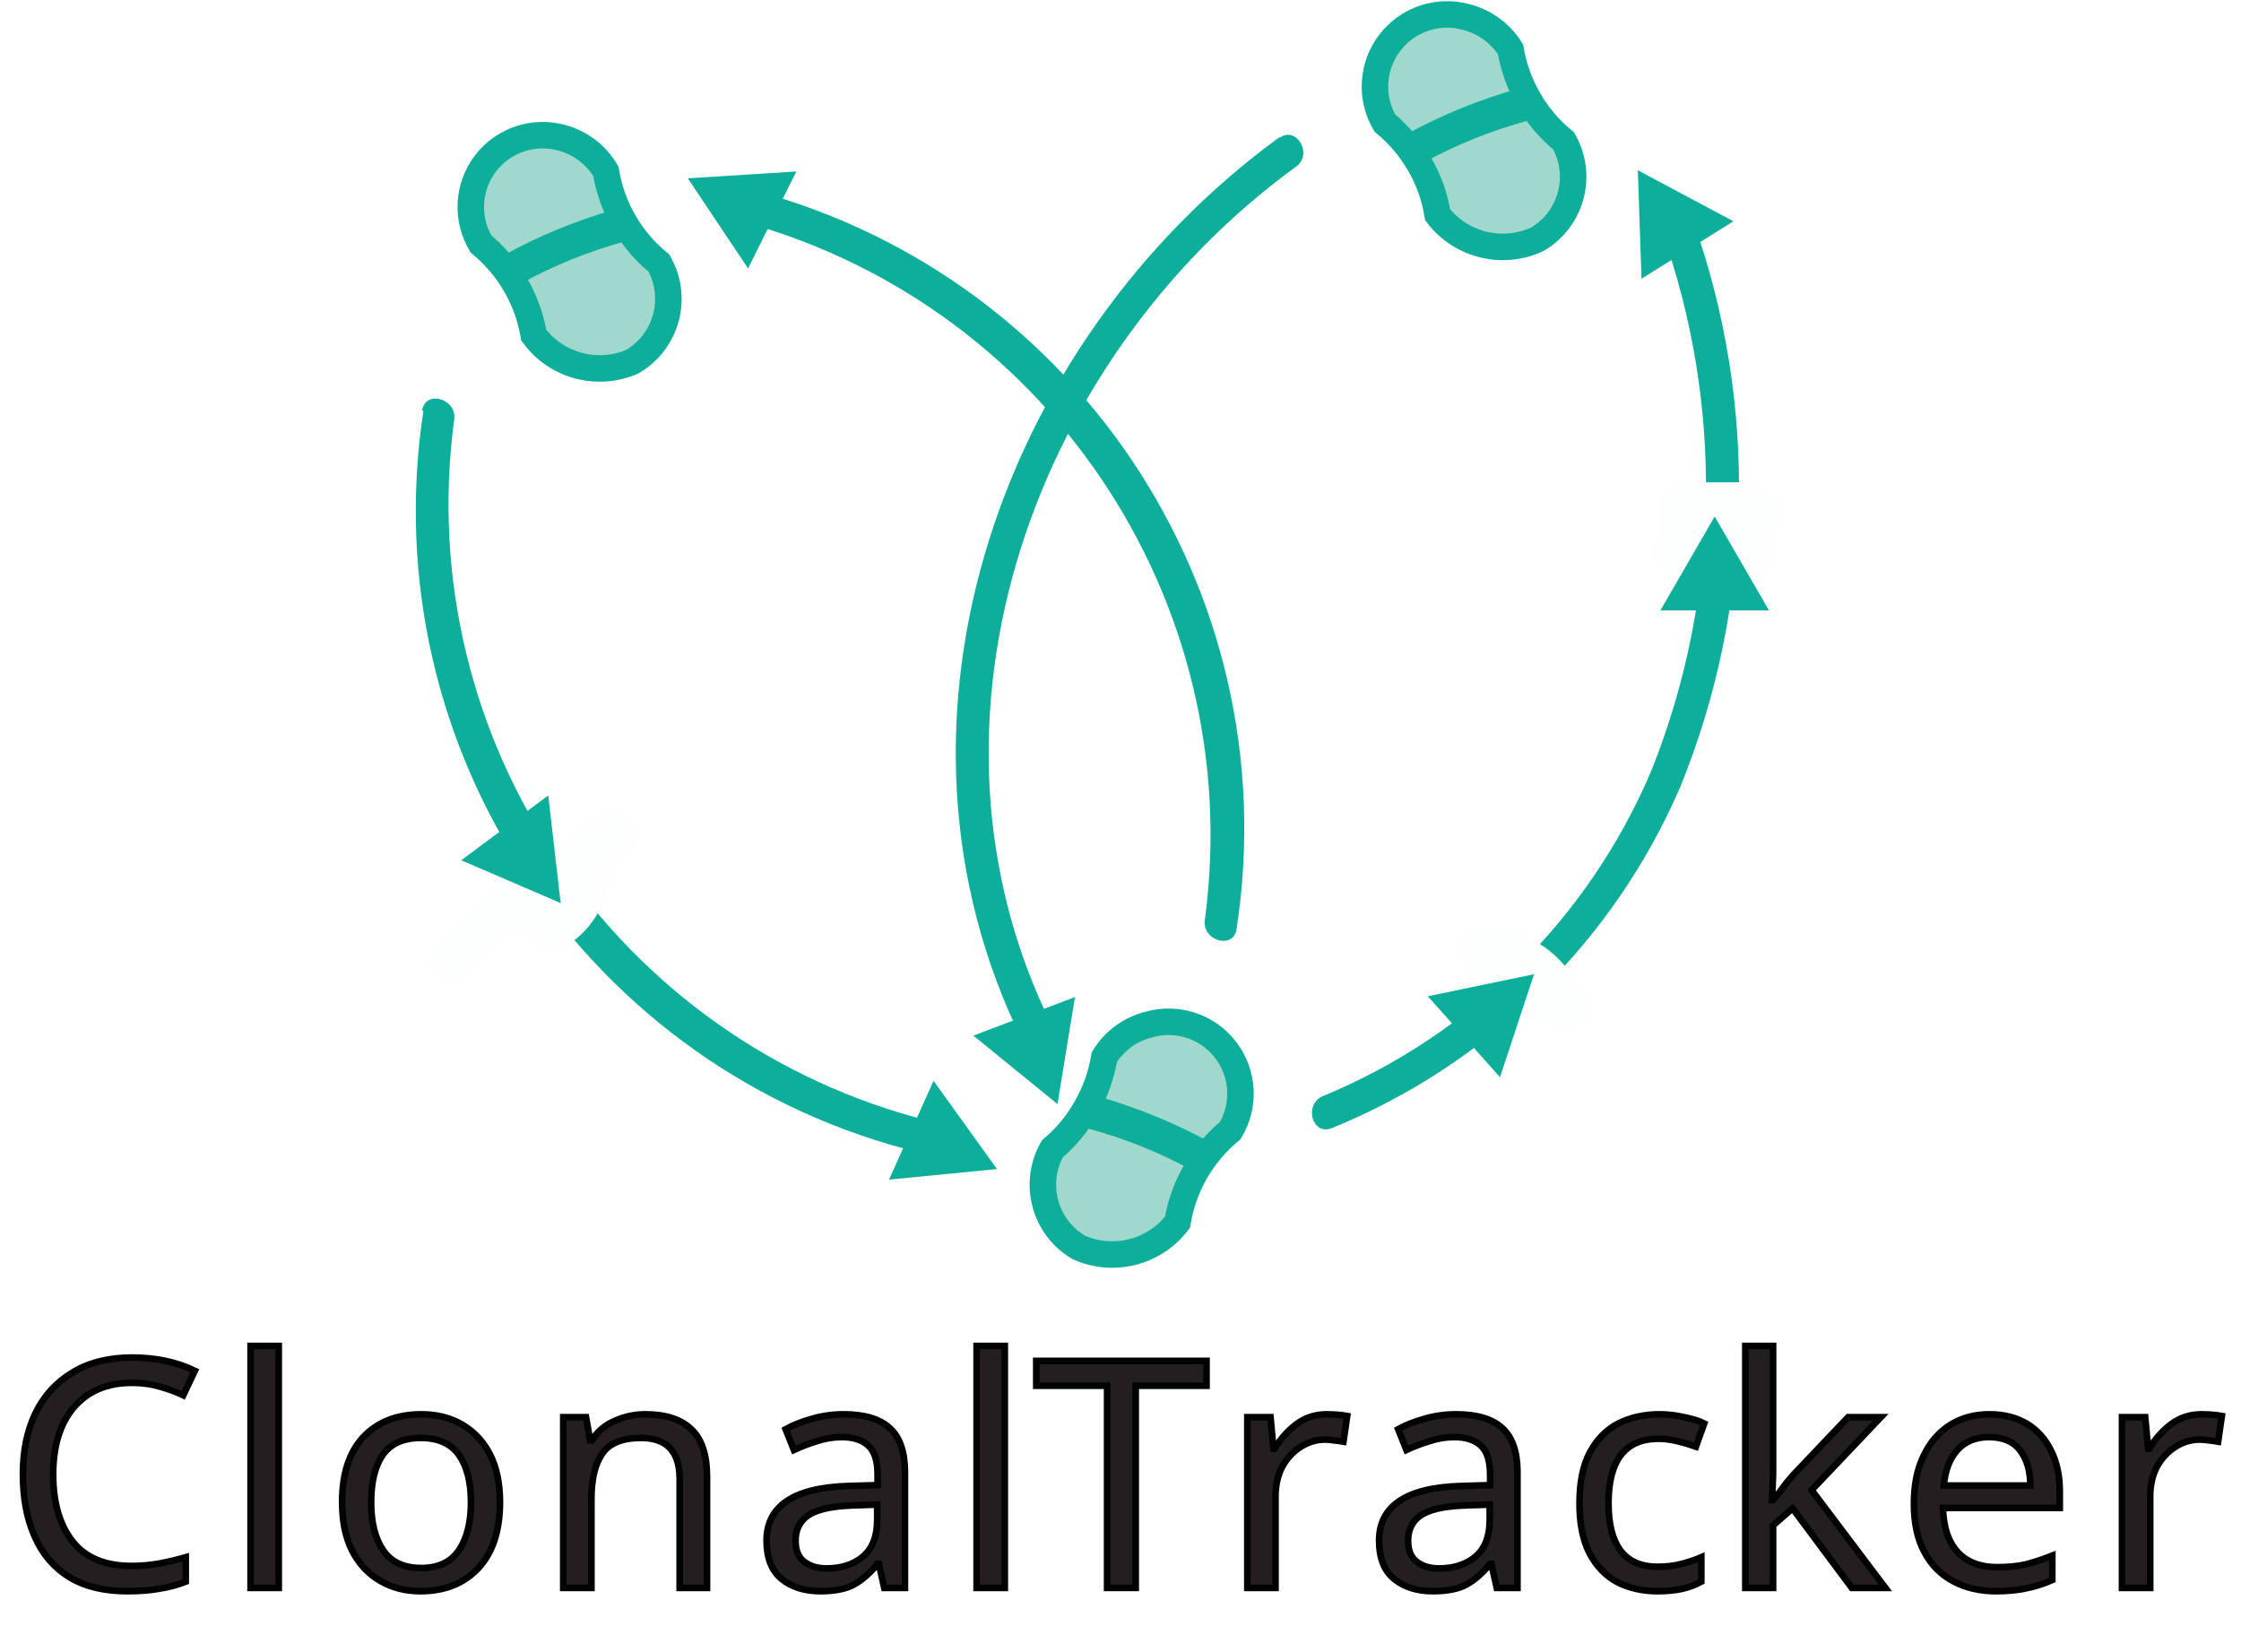
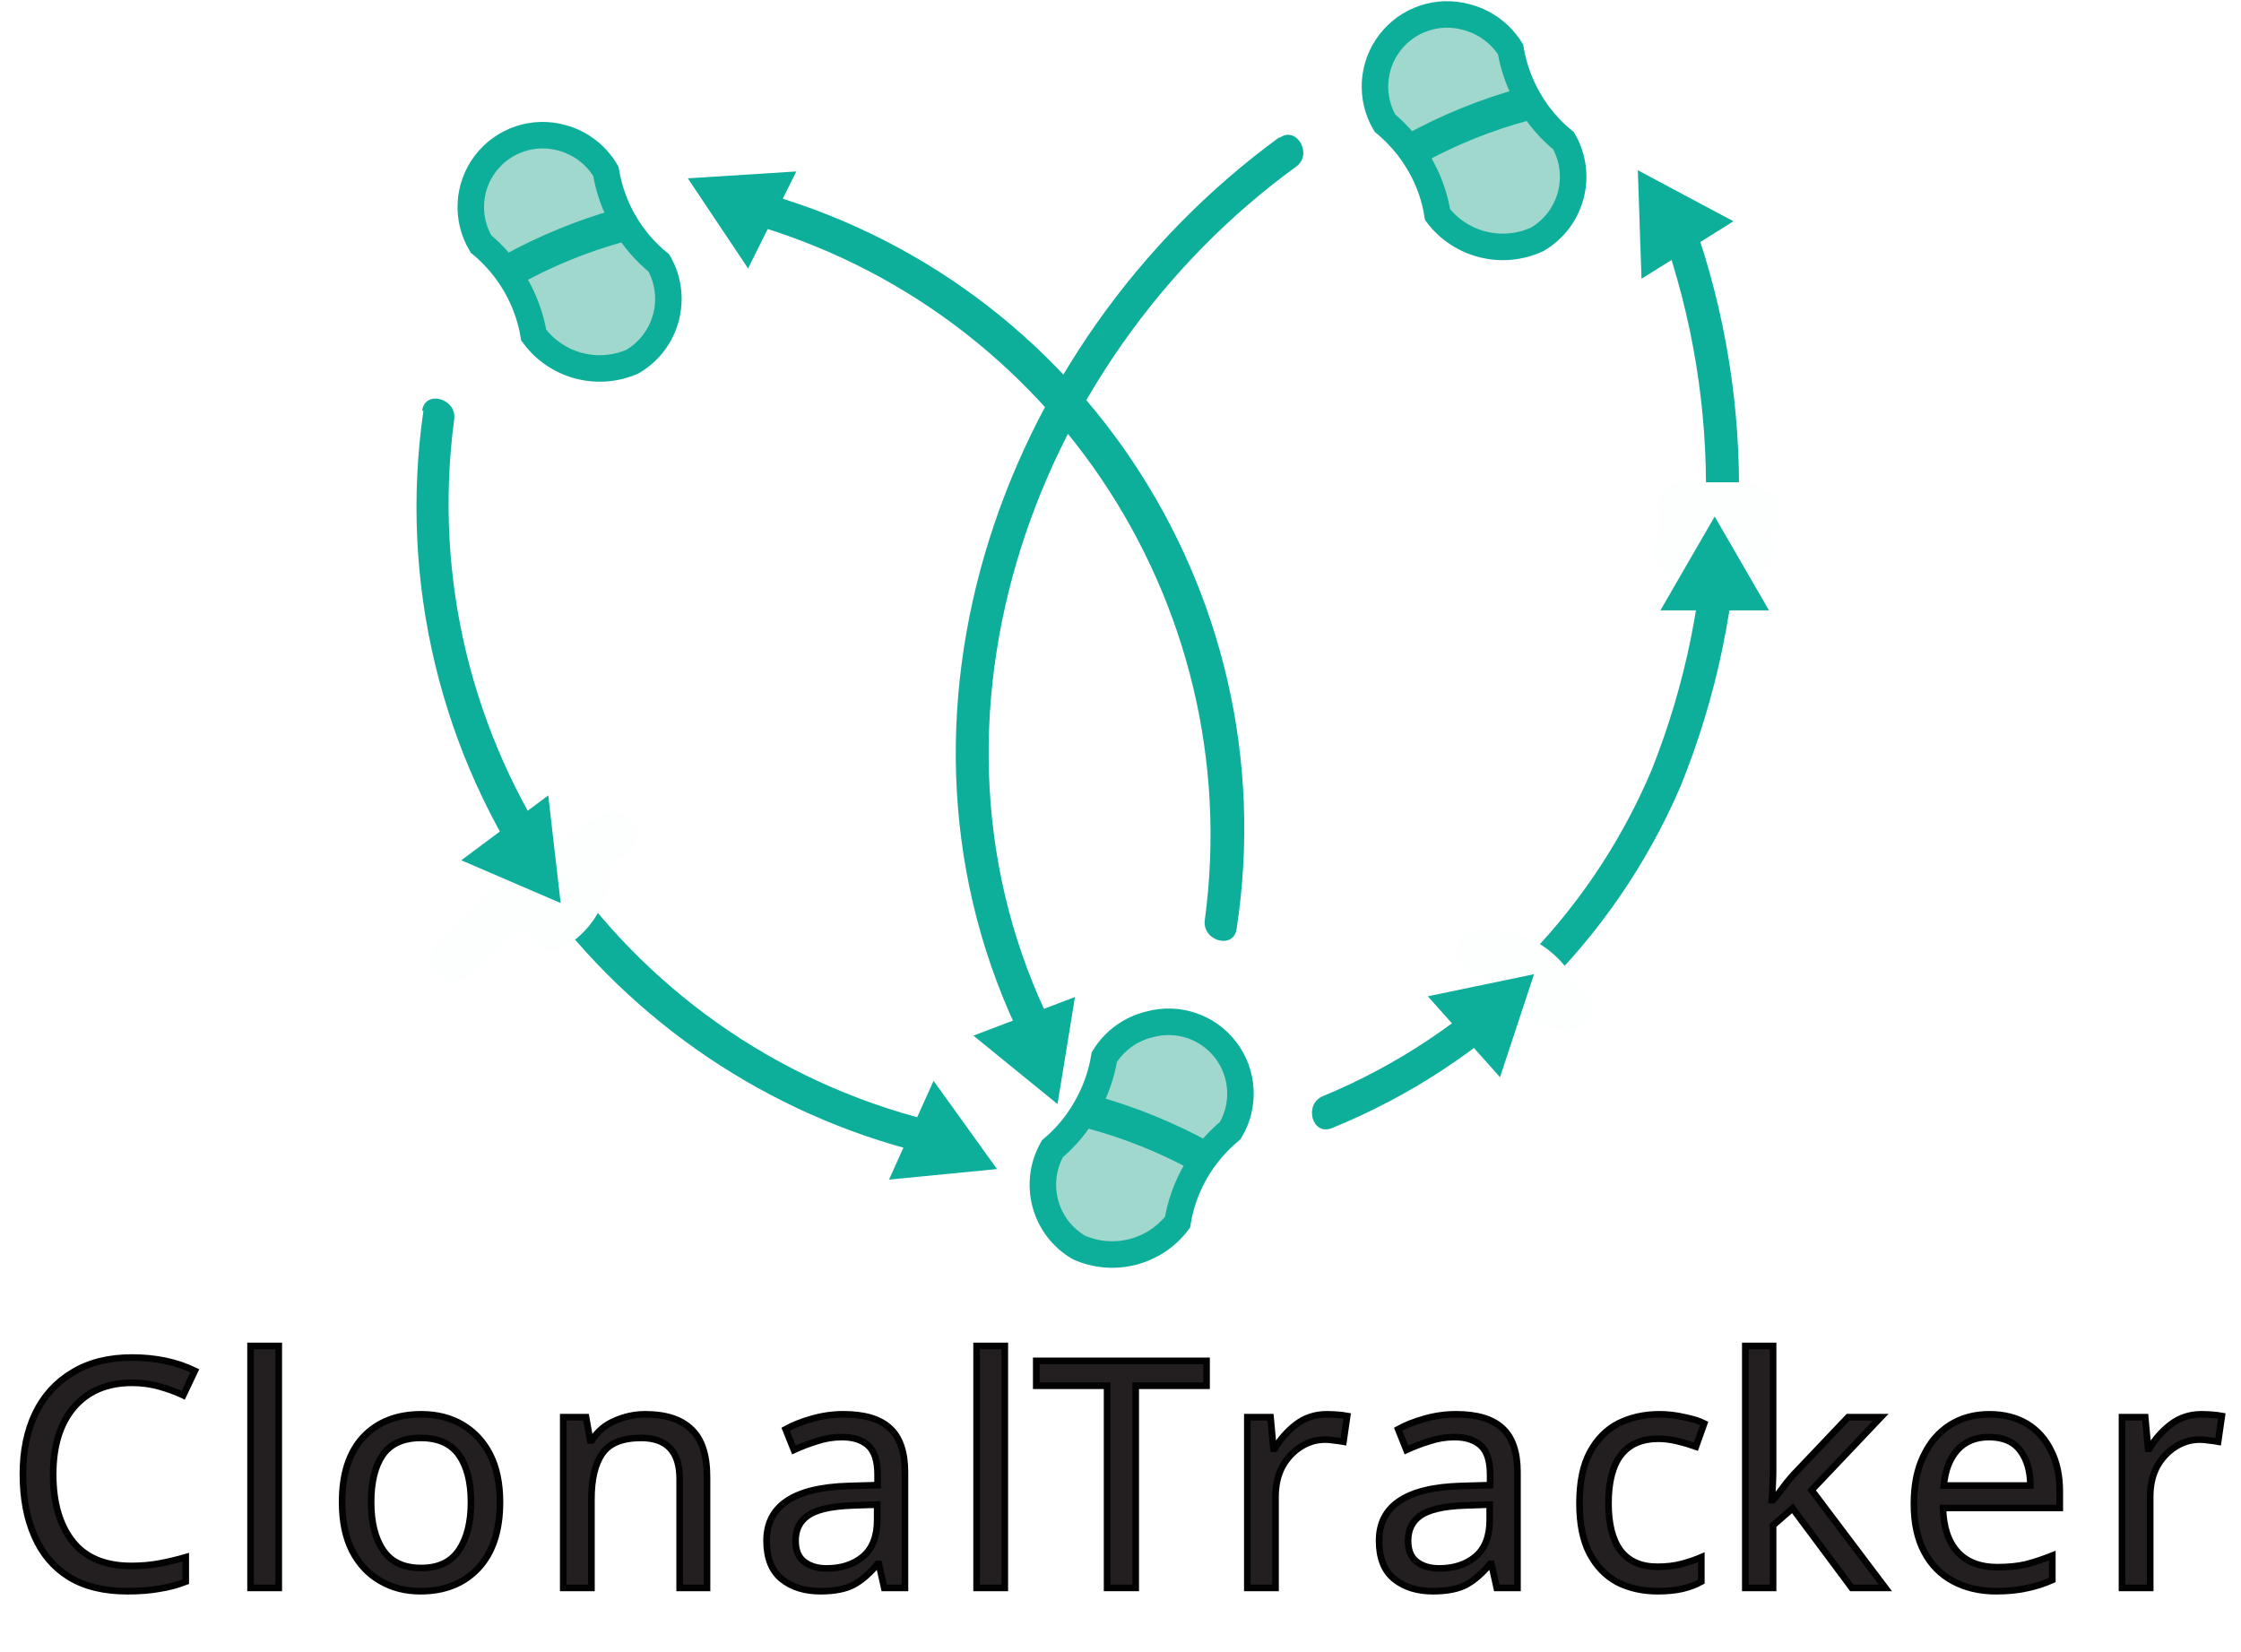
<svg xmlns="http://www.w3.org/2000/svg" id="Layer_1" data-name="Layer 1" viewBox="0 0 84.52 62.28">
  <defs>
    <style>.cls-1{font-size:12px;fill:#231f20;stroke:#020202;stroke-width:0.25px;font-family:Ubuntu;letter-spacing:0.06em;}.cls-1,.cls-4,.cls-5,.cls-8{stroke-miterlimit:10;}.cls-2{letter-spacing:0.02em;}.cls-3{letter-spacing:0.04em;}.cls-4{fill:#a1d8cd;}.cls-4,.cls-5,.cls-8{stroke:#0eaf9a;}.cls-5{fill:#95d1f2;}.cls-6,.cls-8{fill:#0eaf9a;}.cls-7{fill:#fdfefe;}</style>
  </defs>
  <text class="cls-1" transform="translate(0.13 59.89)">Clonal<tspan class="cls-2" x="38.83" y="0">T</tspan>
    <tspan x="45.9" y="0">rac</tspan>
    <tspan class="cls-3" x="64.68" y="0">k</tspan>
    <tspan x="71.4" y="0">er</tspan>
  </text>
-   <path class="cls-4" d="M52.72,64.41a2.74,2.74,0,0,1-1-3.72A5.59,5.59,0,0,0,53,59.14a5.7,5.7,0,0,0,.68-1.91A2.75,2.75,0,0,1,55.37,56a2.71,2.71,0,0,1,3.06,4,5.76,5.76,0,0,0-1.31,1.55,5.65,5.65,0,0,0-.68,1.91A3.1,3.1,0,0,1,52.72,64.41Z" transform="translate(-12.03 -17.36)" />
-   <path class="cls-5" d="M55.62,59.23" transform="translate(-12.03 -17.36)" />
-   <path class="cls-6" d="M53.05,59.92a18.11,18.11,0,0,1,4,1.61.63.63,0,0,0,.63-1.08,20.42,20.42,0,0,0-4.25-1.74.64.64,0,0,0-.77.44.65.65,0,0,0,.44.77Z" transform="translate(-12.03 -17.36)" />
-   <path class="cls-4" d="M35.88,31a2.74,2.74,0,0,0,1-3.72,5.59,5.59,0,0,1-1.32-1.55,5.7,5.7,0,0,1-.68-1.91,2.75,2.75,0,0,0-1.65-1.26,2.71,2.71,0,0,0-3.06,4,5.76,5.76,0,0,1,1.31,1.55A5.65,5.65,0,0,1,32.16,30,3.09,3.09,0,0,0,35.88,31Z" transform="translate(-12.03 -17.36)" />
-   <path class="cls-5" d="M33,25.78" transform="translate(-12.03 -17.36)" />
-   <path class="cls-6" d="M35.22,25.26A20.42,20.42,0,0,0,31,27a.63.63,0,0,0,.63,1.08,18.11,18.11,0,0,1,3.95-1.61.63.63,0,1,0-.33-1.21Z" transform="translate(-12.03 -17.36)" />
-   <path class="cls-6" d="M28,32.85a24.93,24.93,0,0,0,18.79,28c.78.2,1.12-1,.33-1.2A24,24,0,0,1,29.16,33.18c.11-.79-1.1-1.13-1.21-.33Z" transform="translate(-12.03 -17.36)" />
-   <path class="cls-6" d="M58.67,52.39a24.93,24.93,0,0,0-18.79-28,.62.62,0,0,0-.33,1.2A24,24,0,0,1,57.47,52.06c-.11.79,1.09,1.13,1.2.33Z" transform="translate(-12.03 -17.36)" />
-   <path class="cls-4" d="M70,26.39a2.73,2.73,0,0,0,1-3.72,5.53,5.53,0,0,1-1.31-1.54A5.65,5.65,0,0,1,69,19.22,2.79,2.79,0,0,0,67.32,18a2.72,2.72,0,0,0-3.06,4,5.76,5.76,0,0,1,1.31,1.55,5.49,5.49,0,0,1,.68,1.91A3.1,3.1,0,0,0,70,26.39Z" transform="translate(-12.03 -17.36)" />
-   <path class="cls-5" d="M67.07,21.22" transform="translate(-12.03 -17.36)" />
-   <path class="cls-6" d="M69.31,20.7a20.17,20.17,0,0,0-4.25,1.73.64.64,0,0,0-.22.86.62.62,0,0,0,.85.22,18.11,18.11,0,0,1,4-1.61.62.62,0,1,0-.33-1.2Z" transform="translate(-12.03 -17.36)" />
-   <path class="cls-6" d="M60.29,22.53c-10.72,7.81-15.82,22.59-9.36,34.75.38.71,1.46.08,1.08-.64-6.12-11.5-1.24-25.63,8.91-33,.64-.47,0-1.55-.63-1.08Z" transform="translate(-12.03 -17.36)" />
-   <path class="cls-6" d="M62.26,59.91A24.28,24.28,0,0,0,75.39,47.07a30,30,0,0,0,.5-21.38c-.25-.76-1.46-.43-1.2.33a28.82,28.82,0,0,1-.38,20.41A23,23,0,0,1,61.93,58.7c-.74.3-.42,1.51.33,1.21Z" transform="translate(-12.03 -17.36)" />
-   <path class="cls-7" d="M34.74,48.08a28.58,28.58,0,0,0-6.19,4.81.89.89,0,0,0,0,1.24.88.88,0,0,0,1.23,0,26.79,26.79,0,0,1,5.84-4.54.88.88,0,0,0,.32-1.19.9.9,0,0,0-1.2-.32Z" transform="translate(-12.03 -17.36)" />
-   <path class="cls-7" d="M33.16,52.37c.09-.14.18-.28.28-.41l-.14.18a4.1,4.1,0,0,1,.69-.69l-.17.14a3.87,3.87,0,0,1,.7-.43l-1.31-.76s0,.08,0,.12l0-.23a2.61,2.61,0,0,1-.16.61l.09-.21a2.77,2.77,0,0,1-.34.57l.14-.18a2.4,2.4,0,0,1-.45.45l.18-.14a2.9,2.9,0,0,1-.29.19.94.94,0,0,0-.4.52.88.88,0,0,0,1.29,1A3.39,3.39,0,0,0,35,50.4a.86.86,0,0,0-.44-.75.83.83,0,0,0-.44-.12.86.86,0,0,0-.44.12,4.71,4.71,0,0,0-2,1.84.91.91,0,0,0-.08.67.87.87,0,0,0,1.59.21Z" transform="translate(-12.03 -17.36)" />
-   <path class="cls-7" d="M75.46,37.68a9.91,9.91,0,0,0,3.07-.17l-.47-1.69-.63.12.23,0a7,7,0,0,1-1.83,0l.23,0h0v1.69l2.11-.36a.84.84,0,0,0,.52-.4.92.92,0,0,0,.11-.56.89.89,0,0,0-.86-.76H75.45a.88.88,0,0,0-.87.87.89.89,0,0,0,.87.88h2.44l-.23-1.72-2.12.36a.9.9,0,0,0-.64.84.89.89,0,0,0,.12.45.88.88,0,0,0,.52.4,7.79,7.79,0,0,0,3-.11.88.88,0,0,0,.61-1.08.9.9,0,0,0-1.08-.61c-.21,0-.43.09-.65.12l.24,0a8.92,8.92,0,0,1-2.19,0,.88.88,0,0,0-.62,1.5,1,1,0,0,0,.62.25Z" transform="translate(-12.03 -17.36)" />
-   <path class="cls-7" d="M67.91,54.16a2.16,2.16,0,0,1,.44,0c.15,0,0,0-.07,0l.12,0,.21.05.22.07s.17.07,0,0,0,0,0,0a1.87,1.87,0,0,1,.39.22l.08,0c.08.06-.16-.13,0,0l.18.15.14.15.08.09c.1.11-.09-.13,0,0s.16.24.23.37a1.17,1.17,0,0,0,0,.11c0,.09-.08-.22,0-.06s0,.15.07.23l1.08-1.08-.34-.1-.17-.06.09,0-.09-.05A3.89,3.89,0,0,1,70,54l.08.06L70,54l-.12-.1a3,3,0,0,1-.25-.25l-.1-.11-.06-.08c.08.11.1.13,0,.06l-.19-.3-1,1.28,0,0,.11,0,.15.07.36.18c.22.12.43.24.64.38l.3.2.16.12c.16.12-.15-.12,0,0s.4.34.6.52a.87.87,0,1,0,1.23-1.23,9.33,9.33,0,0,0-3-2,.76.76,0,0,0-.47,0,.84.84,0,0,0-.45.31.88.88,0,0,0-.07,1,4.57,4.57,0,0,0,2.81,2.11.89.89,0,0,0,1.08-1.08,3.76,3.76,0,0,0-3.78-2.67.88.88,0,1,0,0,1.75Z" transform="translate(-12.03 -17.36)" />
+   <path class="cls-4" d="M42.72,55.41a2.74,2.74,0,0,1-1-3.72A5.59,5.59,0,0,0,43,50.14a5.7,5.7,0,0,0,.68-1.91A2.75,2.75,0,0,1,45.37,47a2.71,2.71,0,0,1,3.06,4,5.76,5.76,0,0,0-1.31,1.55,5.65,5.65,0,0,0-.68,1.91A3.1,3.1,0,0,1,42.72,55.41Z" transform="translate(-2.03 -8.36)" />
+   <path class="cls-5" d="M45.62,50.23" transform="translate(-2.03 -8.36)" />
+   <path class="cls-6" d="M43.05,50.92a18.11,18.11,0,0,1,4,1.61.63.63,0,0,0,.63-1.08,20.42,20.42,0,0,0-4.25-1.74.64.64,0,0,0-.77.44.65.65,0,0,0,.44.77Z" transform="translate(-2.03 -8.36)" />
+   <path class="cls-4" d="M25.88,22a2.74,2.74,0,0,0,1-3.72,5.59,5.59,0,0,1-1.32-1.55,5.7,5.7,0,0,1-.68-1.91,2.75,2.75,0,0,0-1.65-1.26,2.71,2.71,0,0,0-3.06,4,5.76,5.76,0,0,1,1.31,1.55A5.65,5.65,0,0,1,22.16,21,3.09,3.09,0,0,0,25.88,22Z" transform="translate(-2.03 -8.36)" />
+   <path class="cls-5" d="M23,16.78" transform="translate(-2.03 -8.36)" />
+   <path class="cls-6" d="M25.22,16.26A20.42,20.42,0,0,0,21,18a.63.63,0,0,0,.63,1.08,18.11,18.11,0,0,1,3.95-1.61.63.63,0,1,0-.33-1.21Z" transform="translate(-2.03 -8.36)" />
+   <path class="cls-6" d="M18,23.85a25.37,25.37,0,0,0,4.39,18.28,25.44,25.44,0,0,0,14.4,9.7c.78.2,1.12-1,.33-1.2A24,24,0,0,1,19.16,24.18c.11-.79-1.1-1.13-1.21-.33Z" transform="translate(-2.03 -8.36)" />
+   <path class="cls-6" d="M48.67,43.39a24.93,24.93,0,0,0-18.79-28,.62.62,0,0,0-.33,1.2A24,24,0,0,1,47.47,43.06c-.11.79,1.09,1.13,1.2.33Z" transform="translate(-2.03 -8.36)" />
+   <path class="cls-4" d="M60,17.39a2.73,2.73,0,0,0,1-3.72,5.53,5.53,0,0,1-1.31-1.54A5.65,5.65,0,0,1,59,10.22,2.79,2.79,0,0,0,57.32,9a2.72,2.72,0,0,0-3.06,4,5.76,5.76,0,0,1,1.31,1.55,5.49,5.49,0,0,1,.68,1.91A3.1,3.1,0,0,0,60,17.39Z" transform="translate(-2.03 -8.36)" />
+   <path class="cls-5" d="M57.07,12.22" transform="translate(-2.03 -8.36)" />
+   <path class="cls-6" d="M59.31,11.7a20.17,20.17,0,0,0-4.25,1.73.64.64,0,0,0-.22.86.62.62,0,0,0,.85.22,18.11,18.11,0,0,1,4-1.61.62.62,0,1,0-.33-1.2Z" transform="translate(-2.03 -8.36)" />
+   <path class="cls-6" d="M50.29,13.53c-10.72,7.81-15.82,22.59-9.36,34.75.38.71,1.46.08,1.08-.64-6.12-11.5-1.24-25.63,8.91-33,.64-.47,0-1.55-.63-1.08Z" transform="translate(-2.03 -8.36)" />
+   <path class="cls-6" d="M52.26,50.91A24.28,24.28,0,0,0,65.39,38.07a30,30,0,0,0,.5-21.38c-.25-.76-1.46-.43-1.2.33a28.82,28.82,0,0,1-.38,20.41A23,23,0,0,1,51.93,49.7c-.74.3-.42,1.51.33,1.21Z" transform="translate(-2.03 -8.36)" />
+   <path class="cls-7" d="M24.74,39.08a28.58,28.58,0,0,0-6.19,4.81.89.89,0,0,0,0,1.24.88.88,0,0,0,1.23,0,26.79,26.79,0,0,1,5.84-4.54.88.88,0,0,0,.32-1.19.9.9,0,0,0-1.2-.32Z" transform="translate(-2.03 -8.36)" />
+   <path class="cls-7" d="M23.16,43.37c.09-.14.18-.28.28-.41l-.14.18a4.1,4.1,0,0,1,.69-.69l-.17.14a3.87,3.87,0,0,1,.7-.43l-1.31-.76s0,.08,0,.12l0-.23a2.61,2.61,0,0,1-.16.61l.09-.21a2.77,2.77,0,0,1-.34.57l.14-.18a2.4,2.4,0,0,1-.45.45l.18-.14a2.9,2.9,0,0,1-.29.19.94.94,0,0,0-.4.52.88.88,0,0,0,1.29,1A3.39,3.39,0,0,0,25,41.4a.86.86,0,0,0-.44-.75.83.83,0,0,0-.44-.12.86.86,0,0,0-.44.12,4.71,4.71,0,0,0-2,1.84.91.91,0,0,0-.08.67.87.87,0,0,0,1.59.21Z" transform="translate(-2.03 -8.36)" />
+   <path class="cls-7" d="M65.46,28.68a9.91,9.91,0,0,0,3.07-.17l-.47-1.69-.63.12.23,0a7,7,0,0,1-1.83,0l.23,0h0v1.69l2.11-.36a.84.84,0,0,0,.52-.4.92.92,0,0,0,.11-.56.89.89,0,0,0-.86-.76H65.45a.88.88,0,0,0-.87.87.89.89,0,0,0,.87.88h2.44l-.23-1.72-2.12.36a.9.9,0,0,0-.64.84.89.89,0,0,0,.12.45.88.88,0,0,0,.52.4,7.79,7.79,0,0,0,3-.11.88.88,0,0,0,.61-1.08.9.9,0,0,0-1.08-.61c-.21.05-.43.09-.65.12l.24,0a8.92,8.92,0,0,1-2.19,0,.88.88,0,0,0-.62,1.5,1,1,0,0,0,.62.25Z" transform="translate(-2.03 -8.36)" />
+   <path class="cls-7" d="M57.91,45.16a2.16,2.16,0,0,1,.44,0c.15,0,0,0-.07,0l.12,0,.21.05.22.07s.17.07,0,0,0,0,0,0a1.87,1.87,0,0,1,.39.22l.08,0c.08.06-.16-.13-.05,0l.18.15.14.15.08.09c.1.11-.09-.13,0,0s.16.24.23.37a1.17,1.17,0,0,0,.05.11c0,.09-.08-.22,0-.06s0,.15.07.23l1.08-1.08-.34-.1-.17-.06.09,0-.09-.05A3.89,3.89,0,0,1,60,45l.08.06L60,45l-.12-.1-.25-.25-.1-.11-.06-.08c.08.11.1.13,0,.06l-.19-.3-1,1.28,0,0,.11,0,.15.07.36.18c.22.12.43.24.64.38l.3.2.16.12c.16.12-.15-.12,0,0s.4.34.6.52a.87.87,0,1,0,1.23-1.23,9.33,9.33,0,0,0-3-2,.76.76,0,0,0-.47,0,.84.84,0,0,0-.45.31.88.88,0,0,0-.07,1,4.57,4.57,0,0,0,2.81,2.11.89.89,0,0,0,1.08-1.08,3.76,3.76,0,0,0-3.78-2.67.88.88,0,1,0,0,1.75Z" transform="translate(-2.03 -8.36)" />
  <polygon class="cls-8" points="20.55 33.26 20.28 30.92 18.39 32.33 20.55 33.26" />
  <polygon class="cls-8" points="35.31 41.76 34.34 43.91 36.69 43.68 35.31 41.76" />
  <polygon class="cls-8" points="26.84 7.17 28.15 9.13 29.2 7.02 26.84 7.17" />
  <polygon class="cls-8" points="54.8 37.89 56.37 39.65 57.11 37.41 54.8 37.89" />
  <polygon class="cls-8" points="62.38 9.63 64.38 8.38 62.3 7.27 62.38 9.63" />
-   <path class="cls-7" d="M75.23,39a10,10,0,0,0,3.08-.17l-.47-1.69c-.21,0-.42.09-.64.12l.23,0a7.47,7.47,0,0,1-1.83,0l.23,0h0V39l2.12-.36a.87.87,0,0,0,.52-.4.91.91,0,0,0,.1-.56.87.87,0,0,0-.86-.76H75.23a.88.88,0,0,0,0,1.75h2.43l-.23-1.72-2.11.36a.81.81,0,0,0-.46.31.92.92,0,0,0-.19.53,1.07,1.07,0,0,0,.12.44.87.87,0,0,0,.53.41,7.79,7.79,0,0,0,3-.11.89.89,0,0,0,.61-1.08.91.91,0,0,0-1.08-.61c-.22,0-.43.08-.65.11l.23,0a8.91,8.91,0,0,1-2.19,0,.91.91,0,0,0-.62.26.89.89,0,0,0-.25.62.9.9,0,0,0,.25.62,1,1,0,0,0,.62.25Z" transform="translate(-12.03 -17.36)" />
+   <path class="cls-7" d="M65.23,30a10,10,0,0,0,3.08-.17l-.47-1.69c-.21.05-.42.09-.64.12l.23,0a7.47,7.47,0,0,1-1.83,0l.23,0h0V30l2.12-.36a.87.87,0,0,0,.52-.4.91.91,0,0,0,.1-.56.87.87,0,0,0-.86-.76H65.23a.88.88,0,0,0,0,1.75h2.43l-.23-1.72-2.11.36a.81.81,0,0,0-.46.31.92.92,0,0,0-.19.53,1.07,1.07,0,0,0,.12.44.87.87,0,0,0,.53.41,7.79,7.79,0,0,0,3-.11.89.89,0,0,0,.61-1.08.91.91,0,0,0-1.08-.61c-.22.05-.43.08-.65.11l.23,0a8.91,8.91,0,0,1-2.19,0,.91.91,0,0,0-.62.26.89.89,0,0,0-.25.62.9.9,0,0,0,.25.62,1,1,0,0,0,.62.25Z" transform="translate(-2.03 -8.36)" />
  <polygon class="cls-8" points="63.49 22.52 65.85 22.52 64.67 20.48 63.49 22.52" />
  <polygon class="cls-8" points="39.53 40.71 39.91 38.38 37.7 39.22 39.53 40.71" />
</svg>
